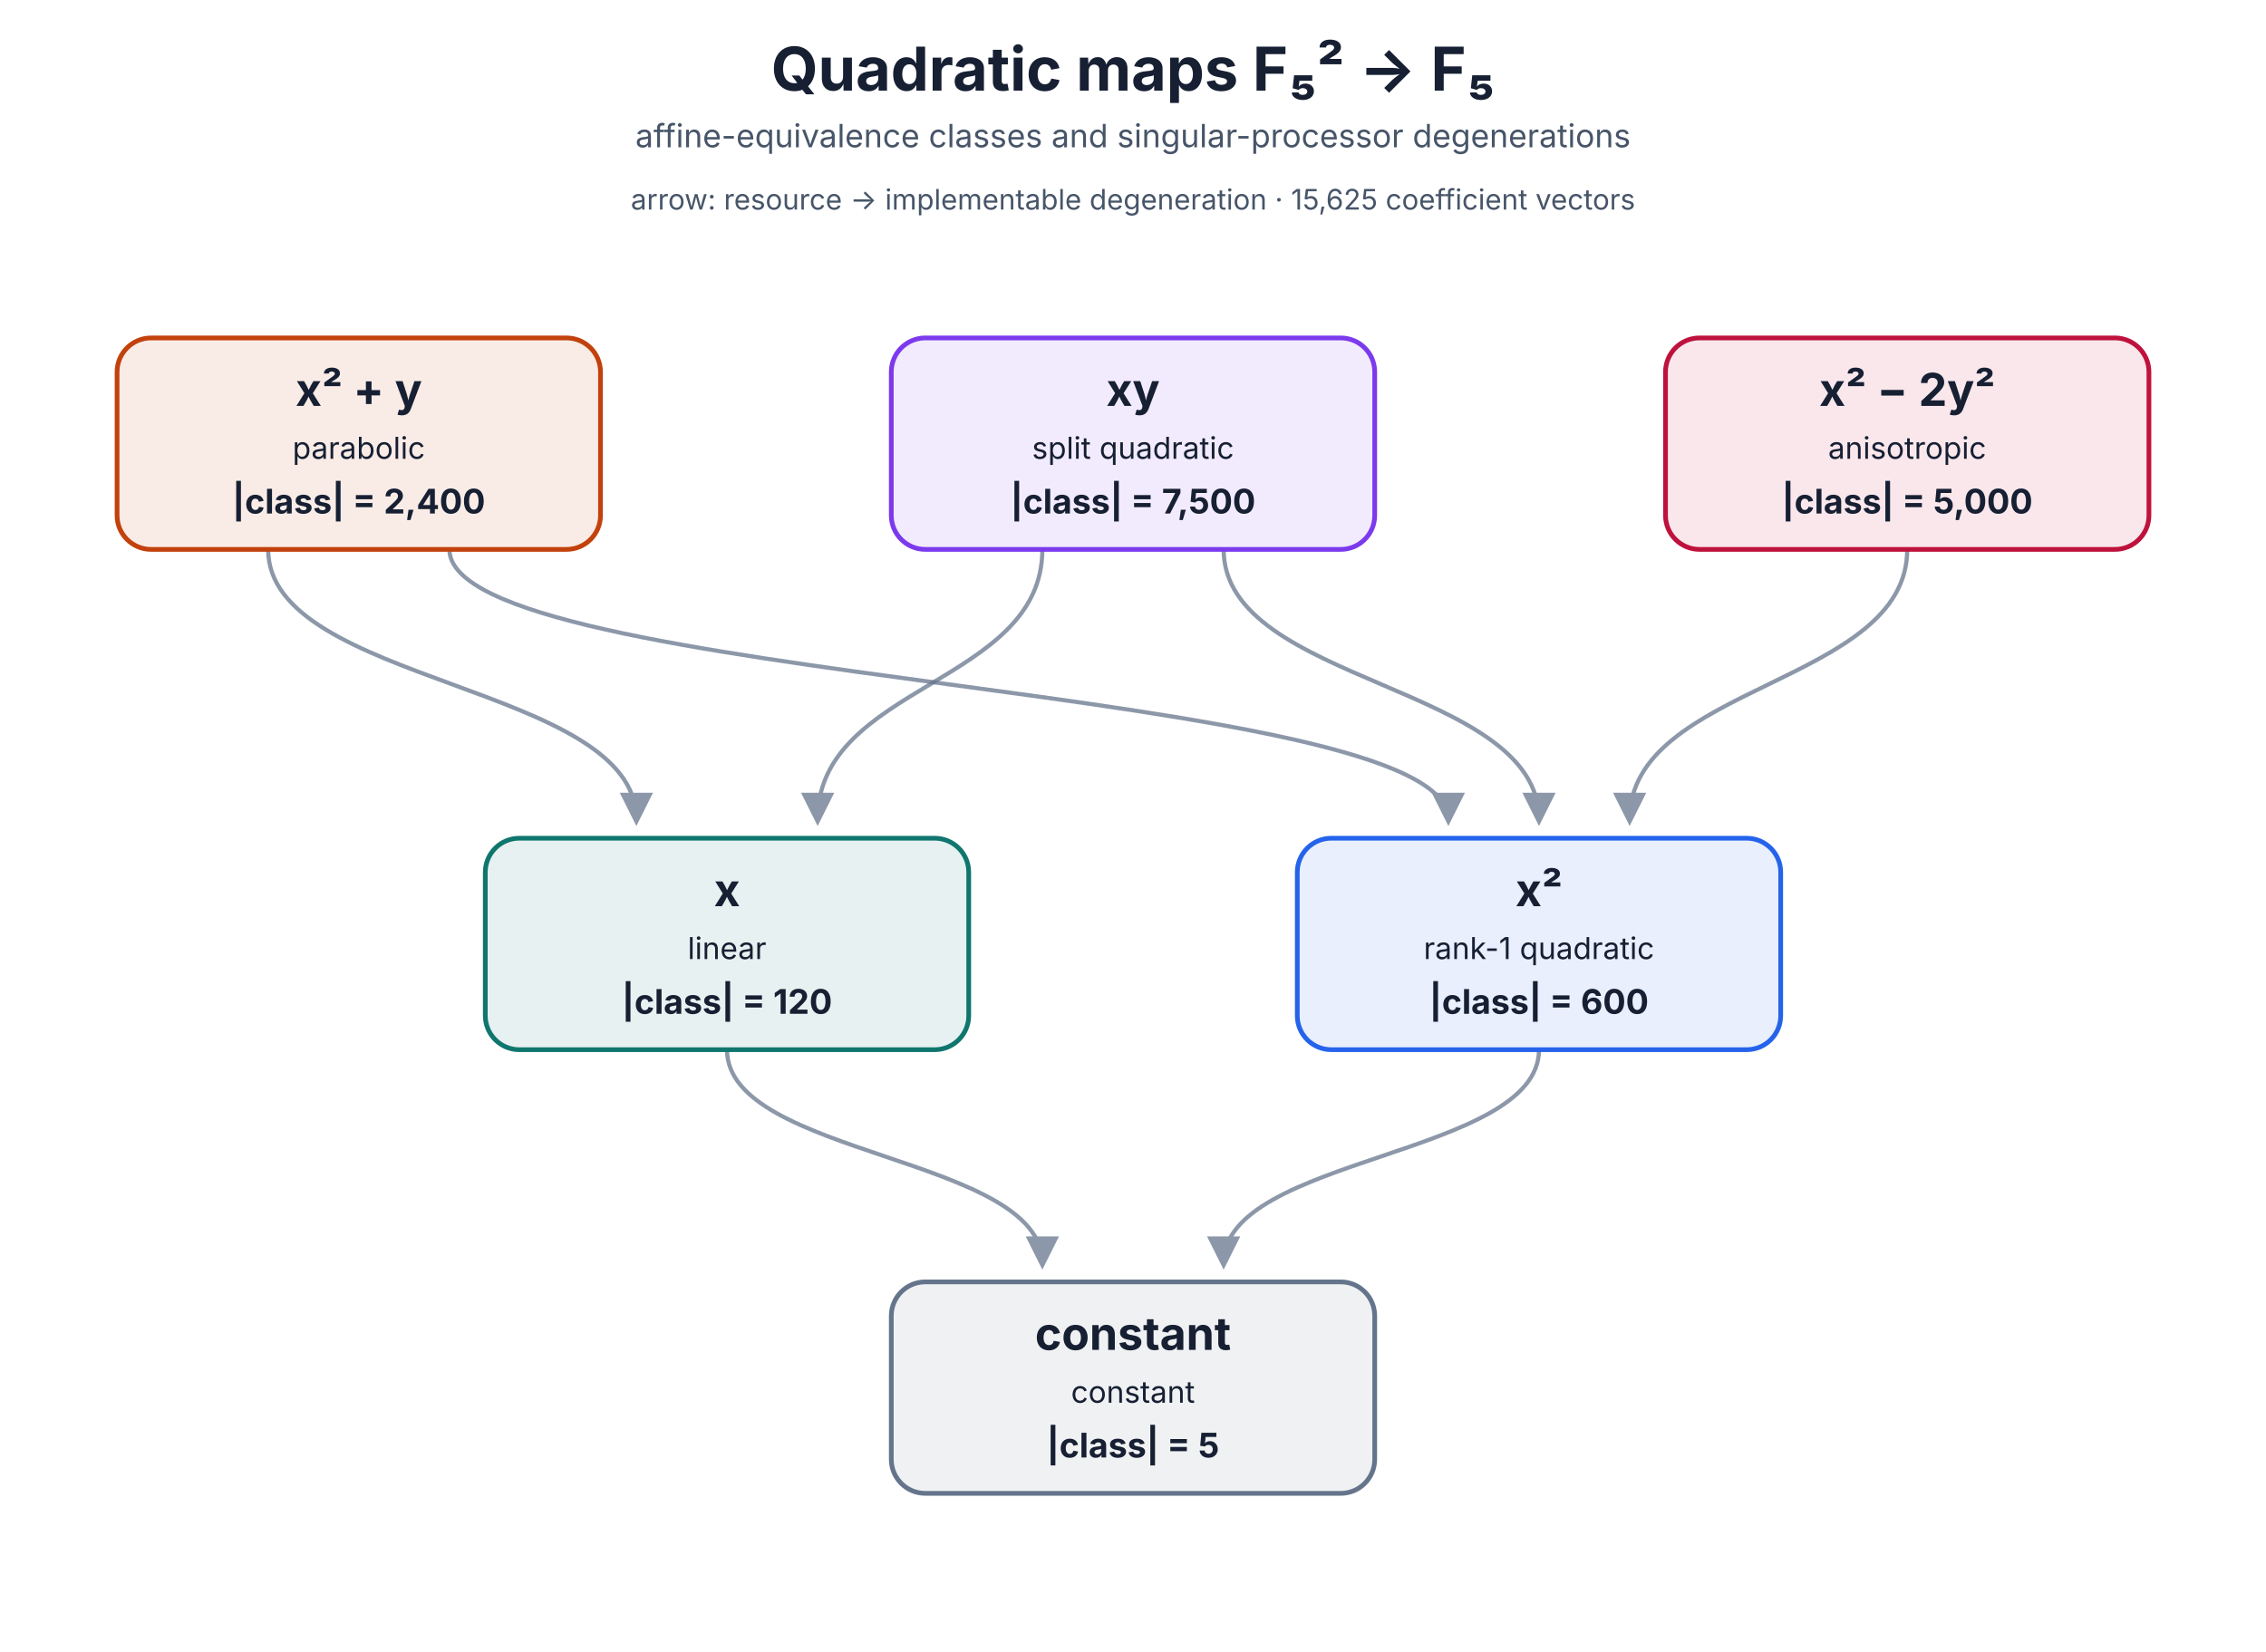
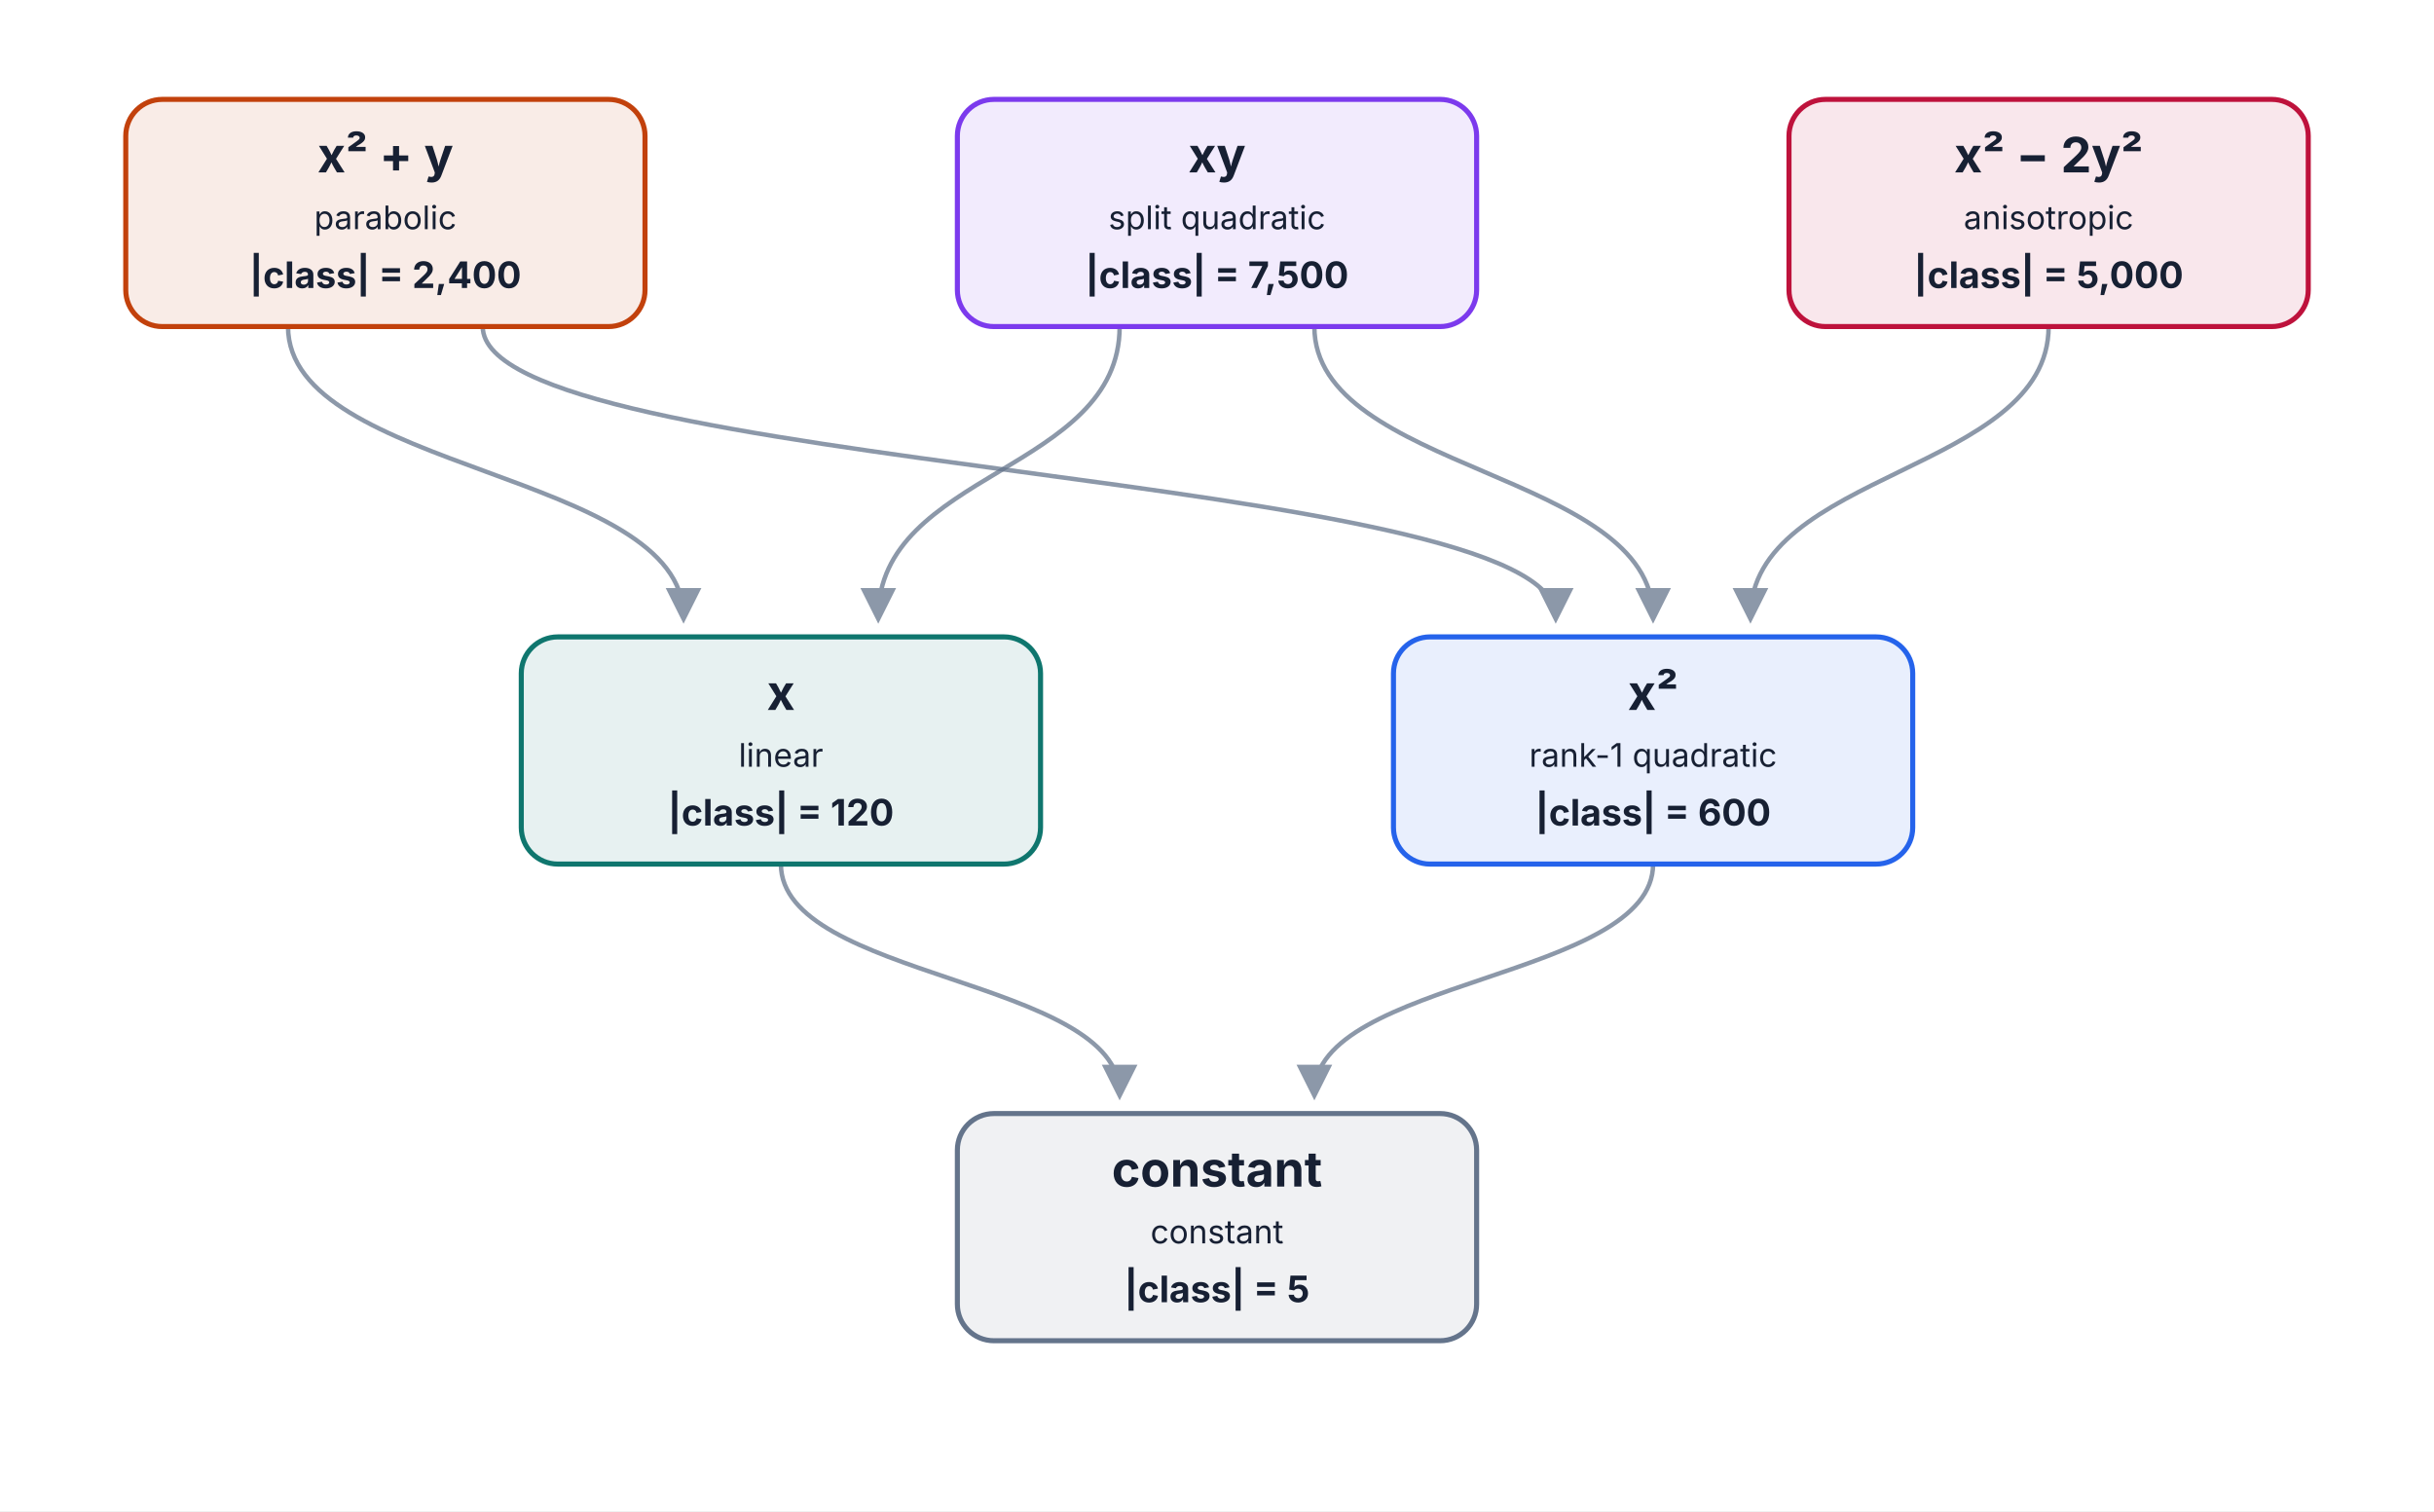
- <svg xmlns="http://www.w3.org/2000/svg" width="1200" height="875" viewBox="0 0 1200 875" role="img" aria-labelledby="title description">
+ <svg xmlns="http://www.w3.org/2000/svg" width="1200" height="745" viewBox="0 0 1200 745" role="img" aria-labelledby="title description">
  <defs>
    <marker id="arrow" viewBox="0 0 10 10" refX="8" refY="5" markerWidth="8" markerHeight="8" orient="auto-start-reverse">
      <path d="M 0 0 L 10 5 L 0 10 z" fill="#64748b" />
    </marker>
    <style>
      .edge { fill: none; stroke: #64748b; stroke-width: 2.2; opacity: .74; }
      .node text { fill: #172033; text-anchor: middle;
                    font-family: Inter, ui-sans-serif, system-ui, sans-serif; }
      .form { font-size: 24px; font-weight: 700; }
      .kind { font-size: 16px; fill: #475569; }
      .size { font-size: 18px; font-weight: 650; font-variant-numeric: tabular-nums; }
      .title { fill: #172033; font: 700 32px Inter, ui-sans-serif, system-ui, sans-serif; }
      .subtitle { fill: #475569; font: 17px Inter, ui-sans-serif, system-ui, sans-serif; }
      .legend { fill: #475569; font: 15px Inter, ui-sans-serif, system-ui, sans-serif; }
    </style>
  </defs>
-   <rect width="1200" height="875" fill="#ffffff" />
-   <text class="title" x="600" y="48" text-anchor="middle">
-     Quadratic maps F₅² → F₅
-   </text>
-   <text class="subtitle" x="600" y="78" text-anchor="middle">
-     affine-equivalence classes and singular-processor degenerations
-   </text>
-   <text class="legend" x="600" y="111" text-anchor="middle">
-     arrow: resource → implementable degeneration · 15,625 coefficient vectors
-   </text>
-   <path class="edge" d="M 142 291 C 142 362.5, 337 362.5, 337 434" marker-end="url(#arrow)" />
-   <path class="edge" d="M 238 291 C 238 362.5, 767 362.5, 767 434" marker-end="url(#arrow)" />
-   <path class="edge" d="M 552 291 C 552 362.5, 433 362.5, 433 434" marker-end="url(#arrow)" />
-   <path class="edge" d="M 648 291 C 648 362.5, 815 362.5, 815 434" marker-end="url(#arrow)" />
-   <path class="edge" d="M 1010 291 C 1010 362.5, 863 362.5, 863 434" marker-end="url(#arrow)" />
-   <path class="edge" d="M 385 556 C 385 612.5, 552 612.5, 552 669" marker-end="url(#arrow)" />
-   <path class="edge" d="M 815 556 C 815 612.5, 648 612.5, 648 669" marker-end="url(#arrow)" />
-   <g class="node parabolic" transform="translate(190 235)">
+   <rect width="1200" height="745" fill="#ffffff" />
+   <path class="edge" d="M 142 161 C 142 232.5, 337 232.5, 337 304" marker-end="url(#arrow)" />
+   <path class="edge" d="M 238 161 C 238 232.5, 767 232.5, 767 304" marker-end="url(#arrow)" />
+   <path class="edge" d="M 552 161 C 552 232.5, 433 232.5, 433 304" marker-end="url(#arrow)" />
+   <path class="edge" d="M 648 161 C 648 232.5, 815 232.5, 815 304" marker-end="url(#arrow)" />
+   <path class="edge" d="M 1010 161 C 1010 232.5, 863 232.5, 863 304" marker-end="url(#arrow)" />
+   <path class="edge" d="M 385 426 C 385 482.5, 552 482.5, 552 539" marker-end="url(#arrow)" />
+   <path class="edge" d="M 815 426 C 815 482.5, 648 482.5, 648 539" marker-end="url(#arrow)" />
+   <g class="node parabolic" transform="translate(190 105)">
    <rect x="-128" y="-56" width="256" height="112" rx="18" fill="#c2410c" fill-opacity="0.10" stroke="#c2410c" stroke-width="2.5" />
    <text class="form" x="0" y="-20">x² + y</text>
    <text class="kind" x="0" y="8">parabolic</text>
    <text class="size" x="0" y="37">|class| = 2,400</text>
  </g>
-   <g class="node split" transform="translate(600 235)">
+   <g class="node split" transform="translate(600 105)">
    <rect x="-128" y="-56" width="256" height="112" rx="18" fill="#7c3aed" fill-opacity="0.10" stroke="#7c3aed" stroke-width="2.5" />
    <text class="form" x="0" y="-20">xy</text>
    <text class="kind" x="0" y="8">split quadratic</text>
    <text class="size" x="0" y="37">|class| = 7,500</text>
  </g>
-   <g class="node anisotropic" transform="translate(1010 235)">
+   <g class="node anisotropic" transform="translate(1010 105)">
    <rect x="-128" y="-56" width="256" height="112" rx="18" fill="#be123c" fill-opacity="0.10" stroke="#be123c" stroke-width="2.5" />
    <text class="form" x="0" y="-20">x² − 2y²</text>
    <text class="kind" x="0" y="8">anisotropic</text>
    <text class="size" x="0" y="37">|class| = 5,000</text>
  </g>
-   <g class="node linear" transform="translate(385 500)">
+   <g class="node linear" transform="translate(385 370)">
    <rect x="-128" y="-56" width="256" height="112" rx="18" fill="#0f766e" fill-opacity="0.10" stroke="#0f766e" stroke-width="2.5" />
    <text class="form" x="0" y="-20">x</text>
    <text class="kind" x="0" y="8">linear</text>
    <text class="size" x="0" y="37">|class| = 120</text>
  </g>
-   <g class="node rank1" transform="translate(815 500)">
+   <g class="node rank1" transform="translate(815 370)">
    <rect x="-128" y="-56" width="256" height="112" rx="18" fill="#2563eb" fill-opacity="0.10" stroke="#2563eb" stroke-width="2.5" />
    <text class="form" x="0" y="-20">x²</text>
    <text class="kind" x="0" y="8">rank-1 quadratic</text>
    <text class="size" x="0" y="37">|class| = 600</text>
  </g>
-   <g class="node constant" transform="translate(600 735)">
+   <g class="node constant" transform="translate(600 605)">
    <rect x="-128" y="-56" width="256" height="112" rx="18" fill="#64748b" fill-opacity="0.10" stroke="#64748b" stroke-width="2.5" />
    <text class="form" x="0" y="-20">constant</text>
    <text class="kind" x="0" y="8">constant</text>
    <text class="size" x="0" y="37">|class| = 5</text>
  </g>
</svg>
